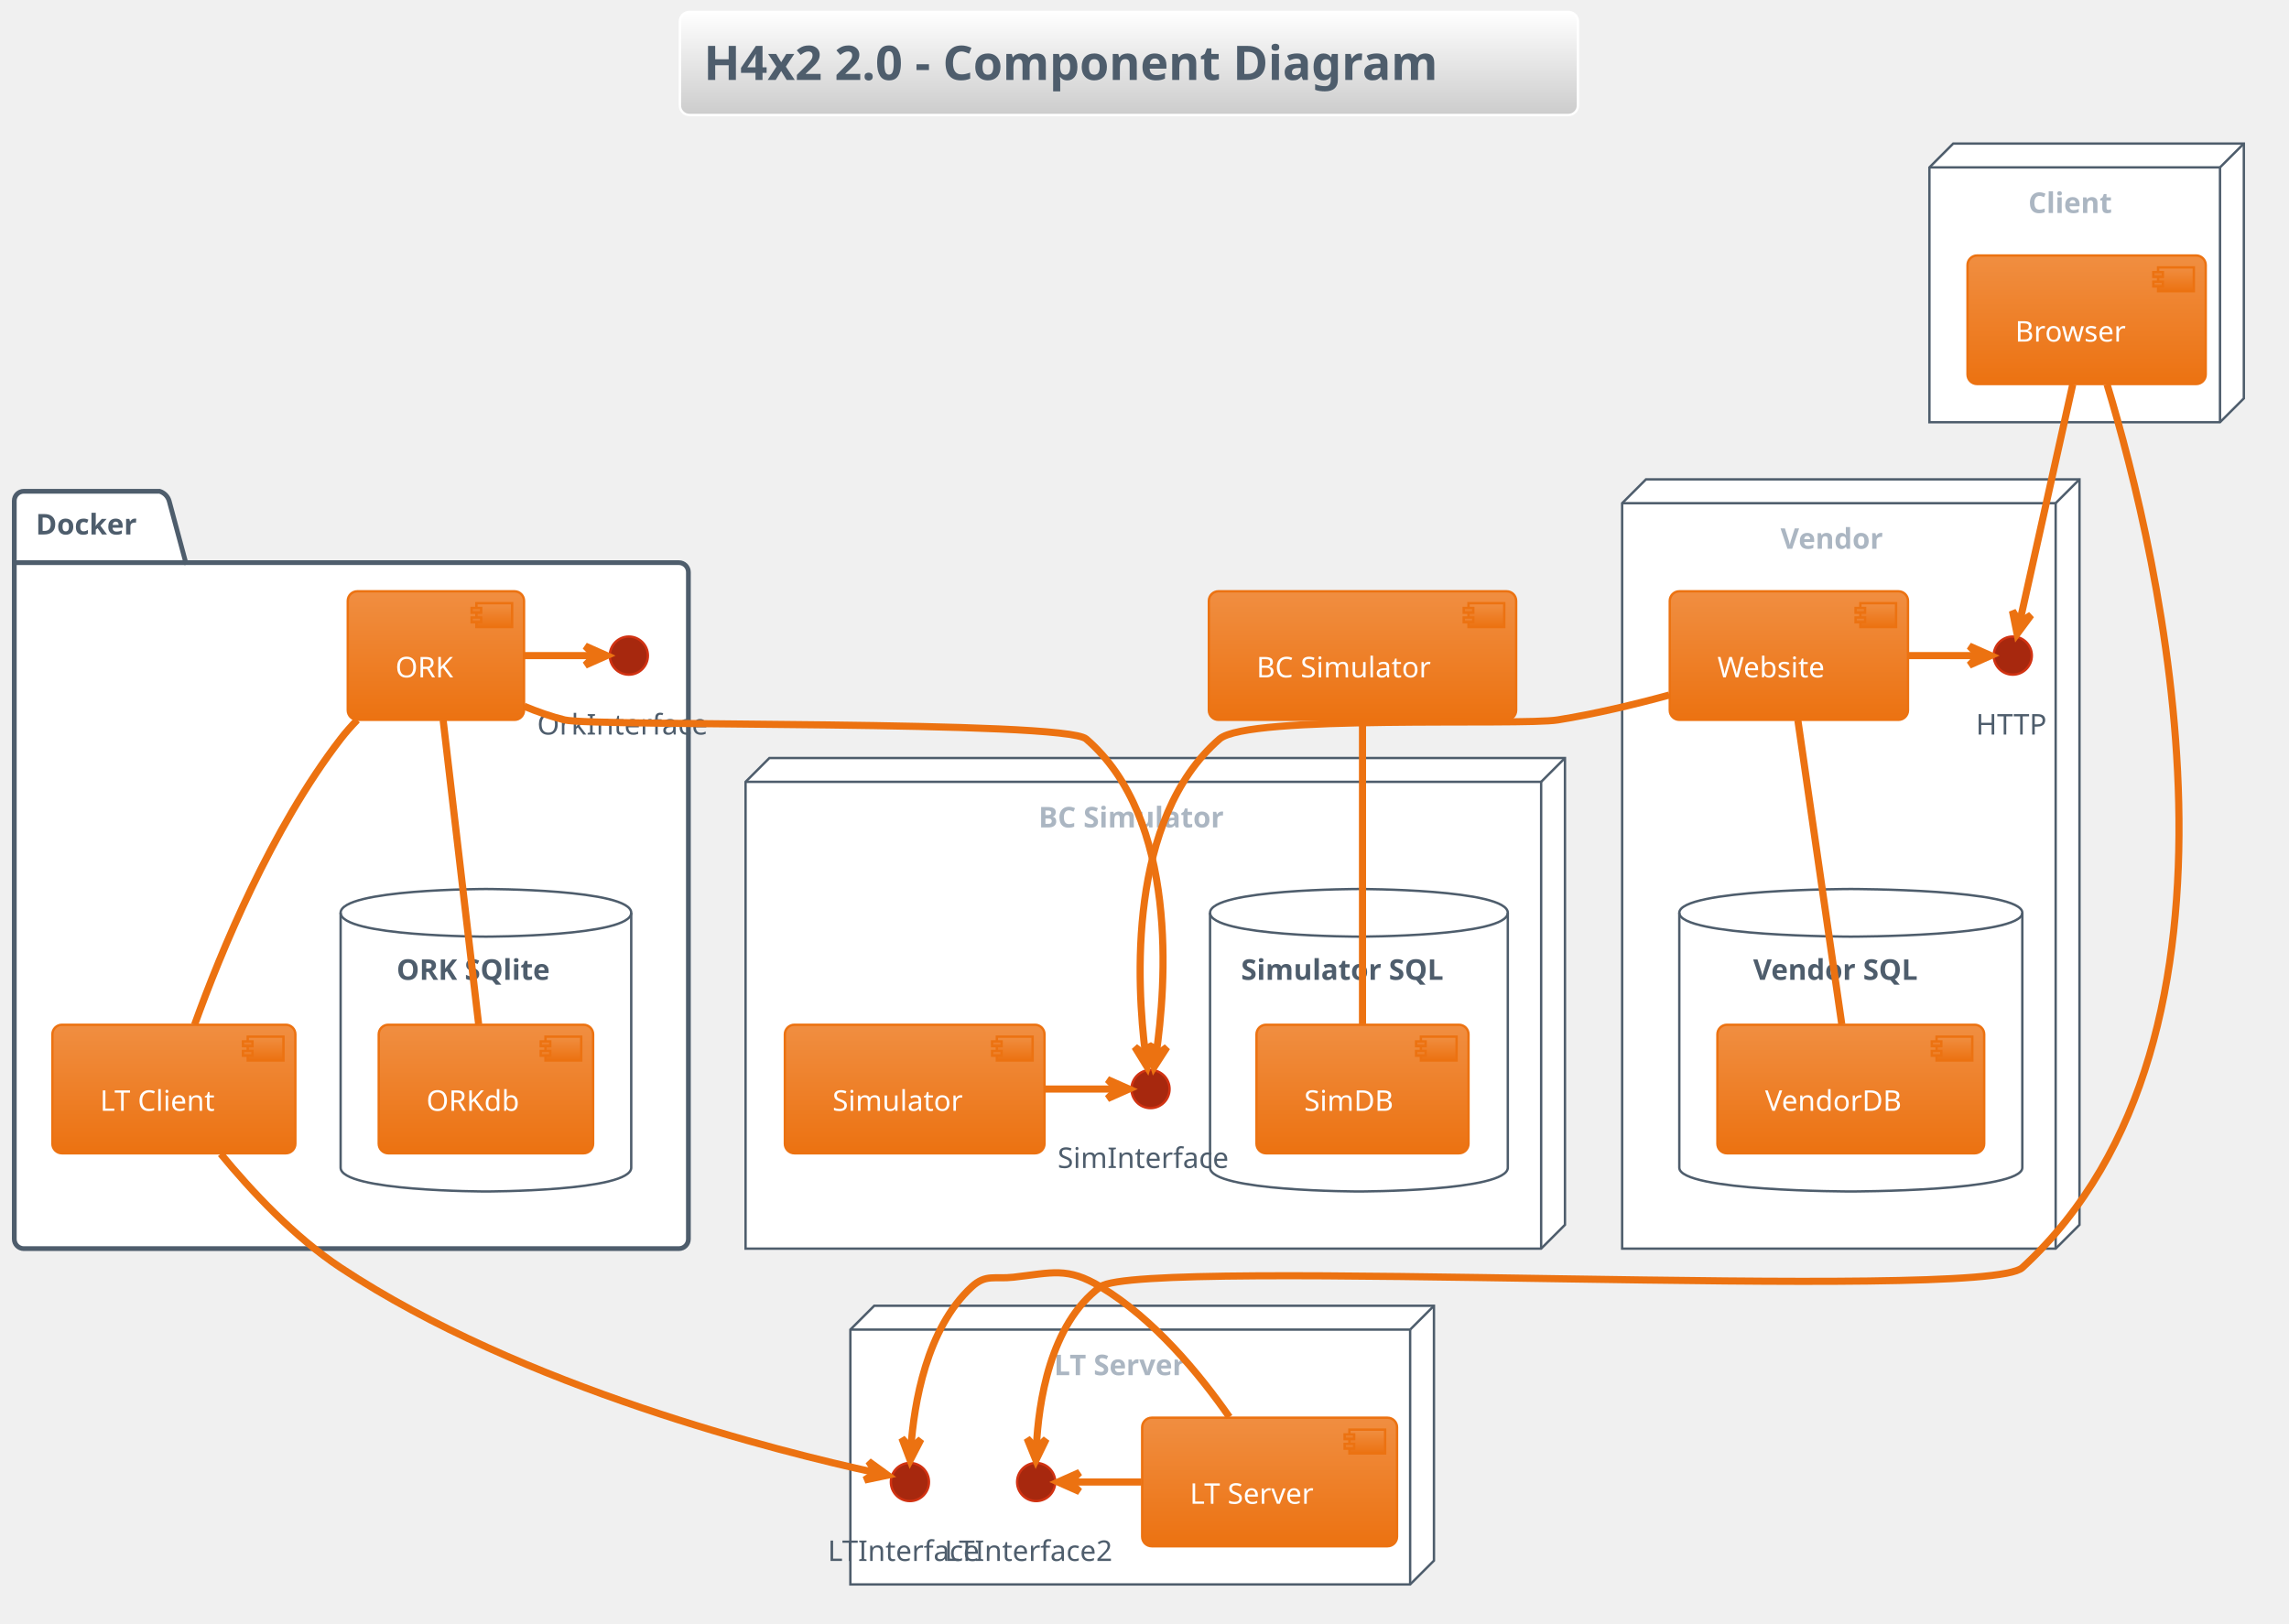
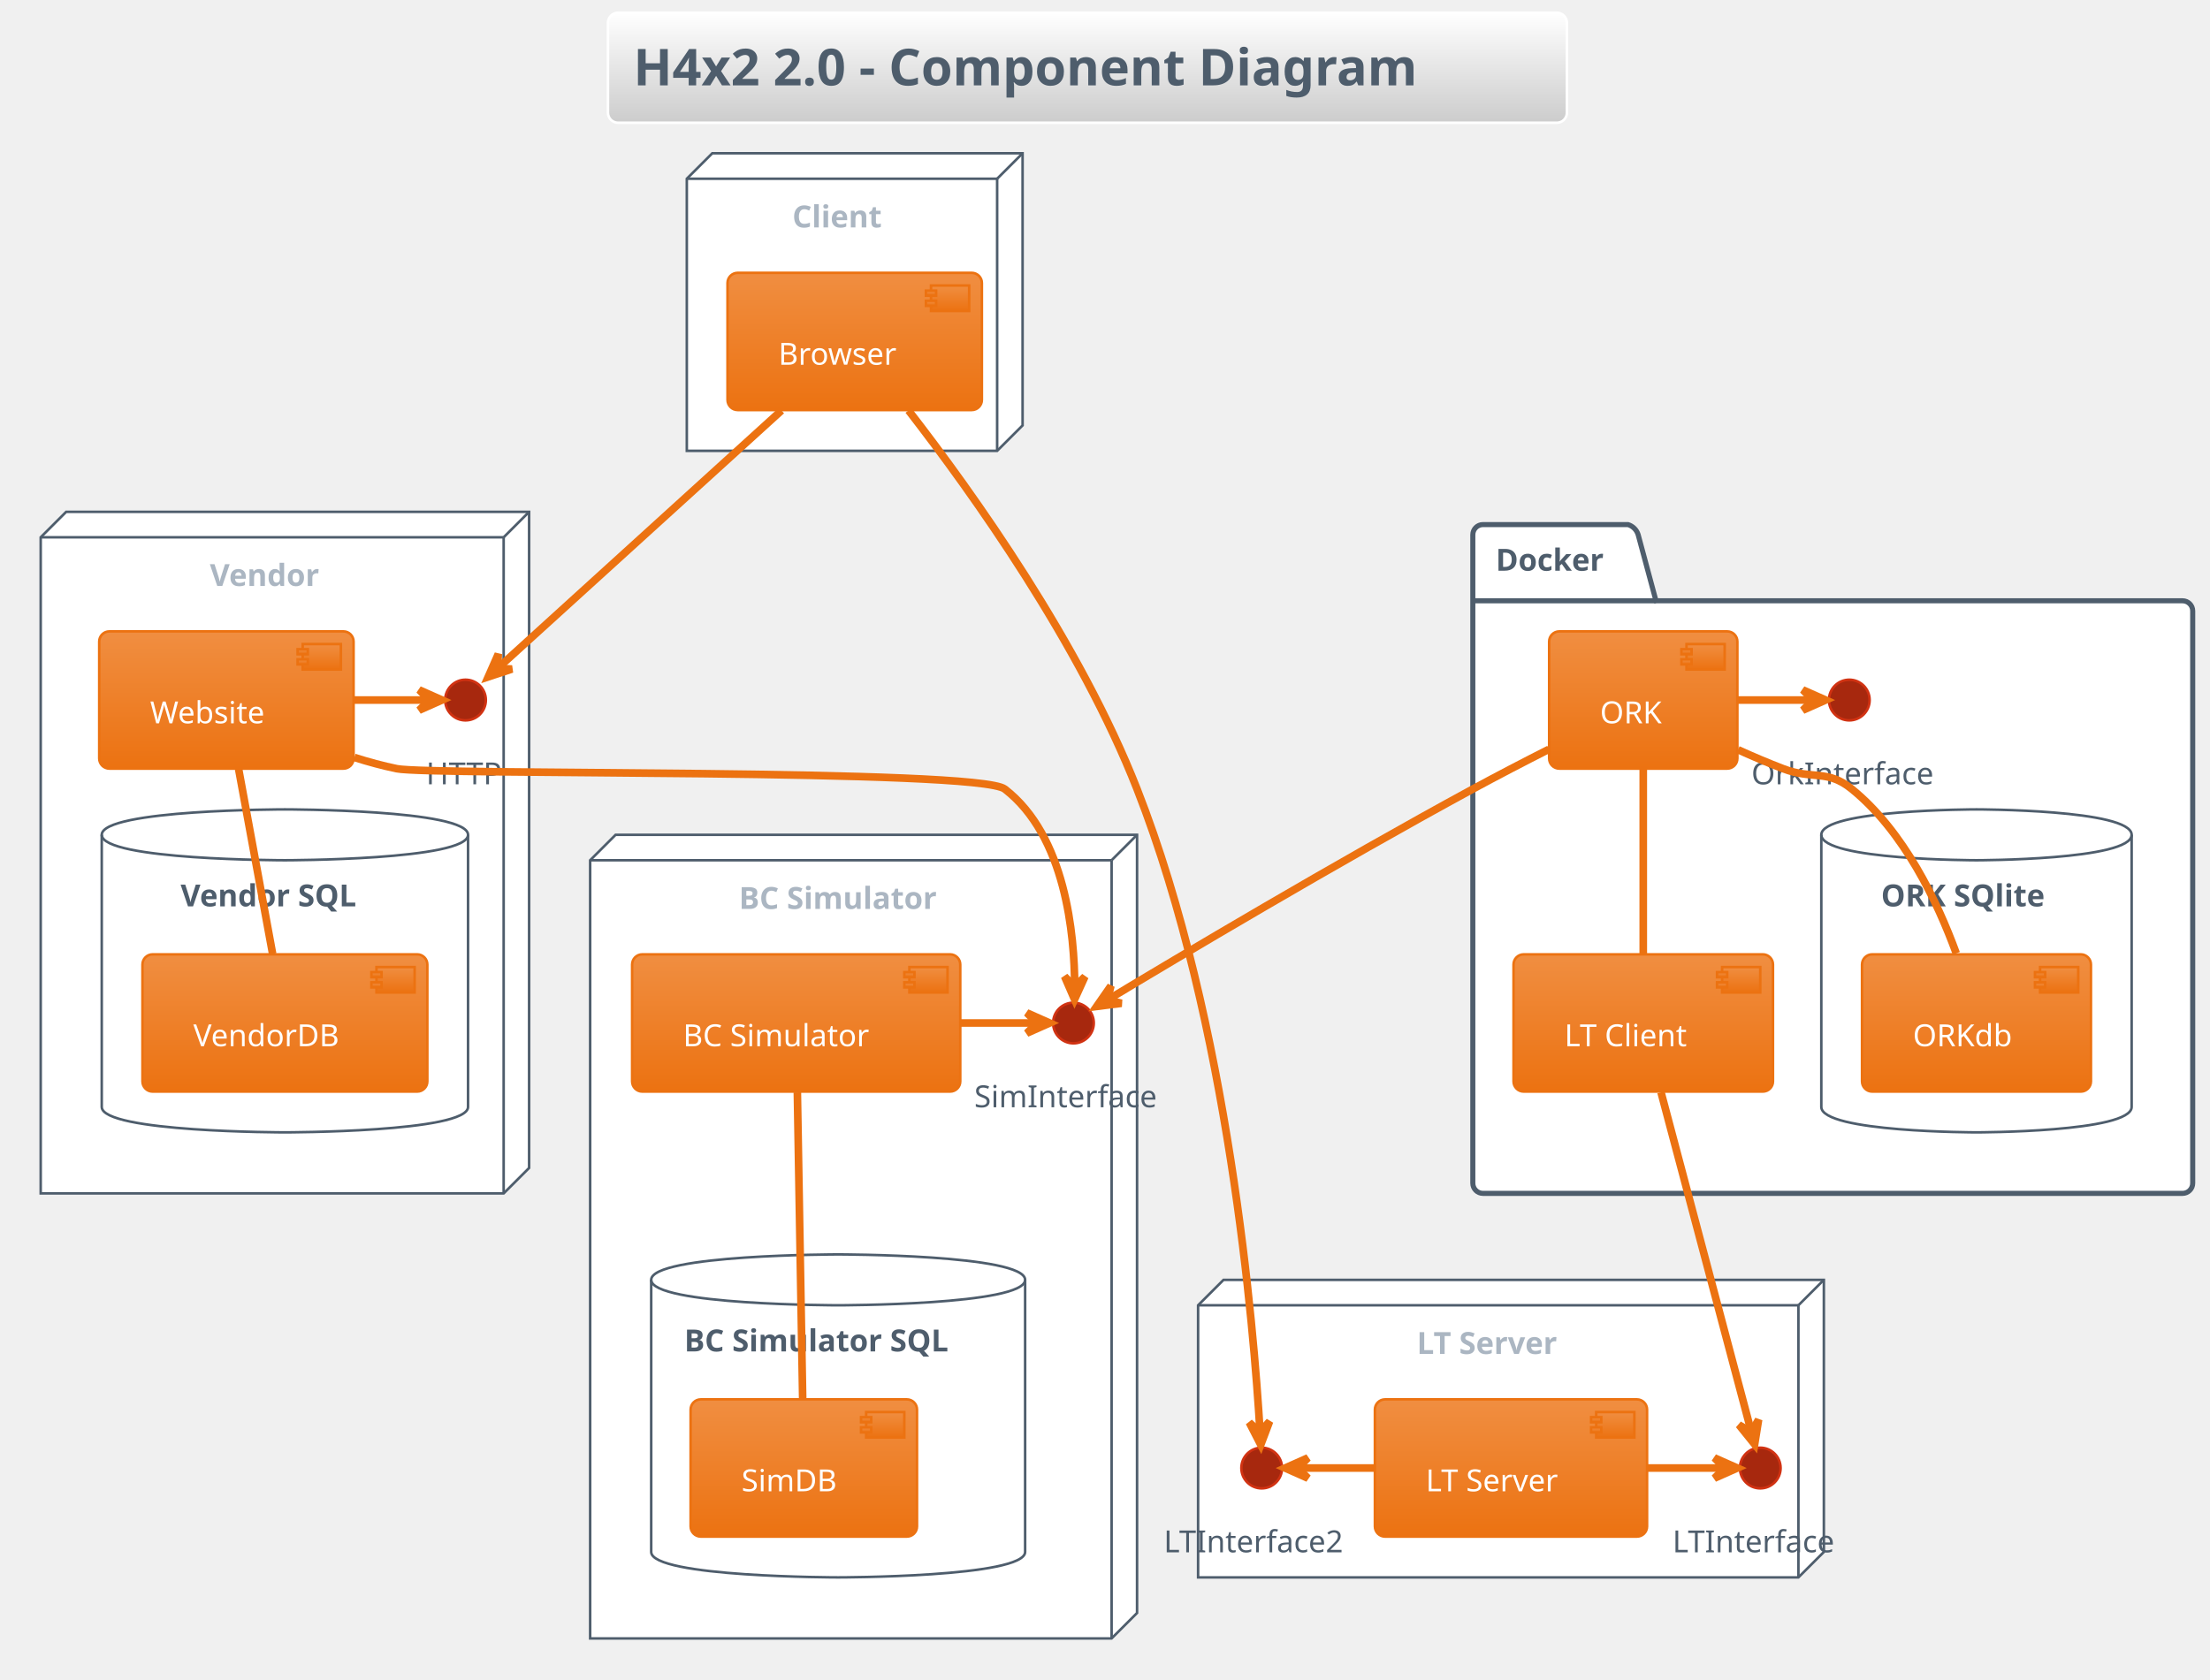
- <svg xmlns="http://www.w3.org/2000/svg" contentStyleType="text/css" height="710.417px" preserveAspectRatio="none" style="width:1001px;height:710px;" version="1.1" viewBox="0 0 1001 710" width="1001.042px" zoomAndPan="magnify">
+ <svg xmlns="http://www.w3.org/2000/svg" contentStyleType="text/css" height="688.542px" preserveAspectRatio="none" style="width:905px;height:688px;" version="1.1" viewBox="0 0 905 688" width="905.208px" zoomAndPan="magnify">
  <defs>
-     <linearGradient id="g10dkmj6wph7gn0" x1="50%" x2="50%" y1="0%" y2="100%">
+     <linearGradient id="g19nj8u5dkxycb0" x1="50%" x2="50%" y1="0%" y2="100%">
      <stop offset="0%" stop-color="#FFFFFF" />
      <stop offset="100%" stop-color="#CCCCCC" />
    </linearGradient>
-     <linearGradient id="g10dkmj6wph7gn1" x1="50%" x2="50%" y1="0%" y2="100%">
+     <linearGradient id="g19nj8u5dkxycb1" x1="50%" x2="50%" y1="0%" y2="100%">
      <stop offset="0%" stop-color="#F08E41" />
      <stop offset="100%" stop-color="#EC7211" />
    </linearGradient>
  </defs>
  <g>
-     <rect fill="url(#g10dkmj6wph7gn0)" height="45.085" id="_title" rx="4.167" ry="4.167" style="stroke:#FFFFFF;stroke-width:1.042;" width="392.708" x="297.333" y="5.208" />
-     <text fill="#4E5D6C" font-family="&quot;Verdana&quot;" font-size="20.833" font-weight="bold" lengthAdjust="spacing" textLength="371.875" x="307.75" y="34.963">H4x2 2.0 - Component Diagram</text>
+     <rect fill="url(#g19nj8u5dkxycb0)" height="45.085" id="_title" rx="4.167" ry="4.167" style="stroke:#FFFFFF;stroke-width:1.042;" width="392.708" x="248.958" y="5.208" />
+     <text fill="#4E5D6C" font-family="&quot;Verdana&quot;" font-size="20.833" font-weight="bold" lengthAdjust="spacing" textLength="371.875" x="259.375" y="34.963">H4x2 2.0 - Component Diagram</text>
    <g id="cluster_Docker">
-       <path d="M10.417,214.876 L69.792,214.876 A6.25,6.25 0 0 1 73.958,219.043 L81.25,246.094 L296.875,246.094 A4.167,4.167 0 0 1 301.042,250.26 L301.042,541.96 A4.167,4.167 0 0 1 296.875,546.126 L10.417,546.126 A4.167,4.167 0 0 1 6.25,541.96 L6.25,219.043 A4.167,4.167 0 0 1 10.417,214.876 " fill="#FFFFFF" style="stroke:#4E5D6C;stroke-width:2.083;" />
-       <line style="stroke:#4E5D6C;stroke-width:2.083;" x1="6.25" x2="81.25" y1="246.094" y2="246.094" />
-       <text fill="#4E5D6C" font-family="&quot;Verdana&quot;" font-size="12.5" font-weight="bold" lengthAdjust="spacing" textLength="51.042" x="15.625" y="233.771">Docker</text>
+       <path d="M607.292,214.876 L666.667,214.876 A6.25,6.25 0 0 1 670.833,219.043 L678.125,246.094 L893.75,246.094 A4.167,4.167 0 0 1 897.917,250.26 L897.917,484.668 A4.167,4.167 0 0 1 893.75,488.835 L607.292,488.835 A4.167,4.167 0 0 1 603.125,484.668 L603.125,219.043 A4.167,4.167 0 0 1 607.292,214.876 " fill="#FFFFFF" style="stroke:#4E5D6C;stroke-width:2.083;" />
+       <line style="stroke:#4E5D6C;stroke-width:2.083;" x1="603.125" x2="678.125" y1="246.094" y2="246.094" />
+       <text fill="#4E5D6C" font-family="&quot;Verdana&quot;" font-size="12.5" font-weight="bold" lengthAdjust="spacing" textLength="51.042" x="612.5" y="233.771">Docker</text>
    </g>
    <g id="cluster_ORK SQlite">
-       <path d="M148.958,399.251 C148.958,388.835 212.5,388.835 212.5,388.835 C212.5,388.835 276.042,388.835 276.042,399.251 L276.042,510.71 C276.042,521.126 212.5,521.126 212.5,521.126 C212.5,521.126 148.958,521.126 148.958,510.71 L148.958,399.251 " fill="#FFFFFF" style="stroke:#4E5D6C;stroke-width:1.042;" />
-       <path d="M148.958,399.251 C148.958,409.668 212.5,409.668 212.5,409.668 C212.5,409.668 276.042,409.668 276.042,399.251 " fill="none" style="stroke:#4E5D6C;stroke-width:1.042;" />
-       <text fill="#4E5D6C" font-family="&quot;Verdana&quot;" font-size="12.5" font-weight="bold" lengthAdjust="spacing" textLength="78.125" x="173.438" y="428.562">ORK SQlite</text>
+       <path d="M745.833,341.96 C745.833,331.543 809.375,331.543 809.375,331.543 C809.375,331.543 872.917,331.543 872.917,341.96 L872.917,453.418 C872.917,463.835 809.375,463.835 809.375,463.835 C809.375,463.835 745.833,463.835 745.833,453.418 L745.833,341.96 " fill="#FFFFFF" style="stroke:#4E5D6C;stroke-width:1.042;" />
+       <path d="M745.833,341.96 C745.833,352.376 809.375,352.376 809.375,352.376 C809.375,352.376 872.917,352.376 872.917,341.96 " fill="none" style="stroke:#4E5D6C;stroke-width:1.042;" />
+       <text fill="#4E5D6C" font-family="&quot;Verdana&quot;" font-size="12.5" font-weight="bold" lengthAdjust="spacing" textLength="78.125" x="770.312" y="371.271">ORK SQlite</text>
    </g>
    <g id="cluster_LT Server">
-       <polygon fill="#FFFFFF" points="371.875,581.543,382.292,571.126,627.083,571.126,627.083,682.585,616.667,693.001,371.875,693.001,371.875,581.543" style="stroke:#4E5D6C;stroke-width:1.042;" />
-       <line style="stroke:#4E5D6C;stroke-width:1.042;" x1="616.667" x2="627.083" y1="581.543" y2="571.126" />
-       <line style="stroke:#4E5D6C;stroke-width:1.042;" x1="371.875" x2="616.667" y1="581.543" y2="581.543" />
-       <line style="stroke:#4E5D6C;stroke-width:1.042;" x1="616.667" x2="616.667" y1="581.543" y2="693.001" />
-       <text fill="#ABB6C2" font-family="&quot;Verdana&quot;" font-size="12.5" font-weight="bold" lengthAdjust="spacing" textLength="68.75" x="460.938" y="601.479">LT Server</text>
+       <polygon fill="#FFFFFF" points="490.625,534.668,501.042,524.251,746.875,524.251,746.875,635.71,736.458,646.126,490.625,646.126,490.625,534.668" style="stroke:#4E5D6C;stroke-width:1.042;" />
+       <line style="stroke:#4E5D6C;stroke-width:1.042;" x1="736.458" x2="746.875" y1="534.668" y2="524.251" />
+       <line style="stroke:#4E5D6C;stroke-width:1.042;" x1="490.625" x2="736.458" y1="534.668" y2="534.668" />
+       <line style="stroke:#4E5D6C;stroke-width:1.042;" x1="736.458" x2="736.458" y1="534.668" y2="646.126" />
+       <text fill="#ABB6C2" font-family="&quot;Verdana&quot;" font-size="12.5" font-weight="bold" lengthAdjust="spacing" textLength="68.75" x="580.208" y="554.604">LT Server</text>
    </g>
    <g id="cluster_BC Simulator">
-       <polygon fill="#FFFFFF" points="326.042,341.96,336.458,331.543,684.375,331.543,684.375,535.71,673.958,546.126,326.042,546.126,326.042,341.96" style="stroke:#4E5D6C;stroke-width:1.042;" />
-       <line style="stroke:#4E5D6C;stroke-width:1.042;" x1="673.958" x2="684.375" y1="341.96" y2="331.543" />
-       <line style="stroke:#4E5D6C;stroke-width:1.042;" x1="326.042" x2="673.958" y1="341.96" y2="341.96" />
-       <line style="stroke:#4E5D6C;stroke-width:1.042;" x1="673.958" x2="673.958" y1="341.96" y2="546.126" />
-       <text fill="#ABB6C2" font-family="&quot;Verdana&quot;" font-size="12.5" font-weight="bold" lengthAdjust="spacing" textLength="93.75" x="454.167" y="361.896">BC Simulator</text>
+       <polygon fill="#FFFFFF" points="241.667,352.376,252.083,341.96,465.625,341.96,465.625,660.71,455.208,671.126,241.667,671.126,241.667,352.376" style="stroke:#4E5D6C;stroke-width:1.042;" />
+       <line style="stroke:#4E5D6C;stroke-width:1.042;" x1="455.208" x2="465.625" y1="352.376" y2="341.96" />
+       <line style="stroke:#4E5D6C;stroke-width:1.042;" x1="241.667" x2="455.208" y1="352.376" y2="352.376" />
+       <line style="stroke:#4E5D6C;stroke-width:1.042;" x1="455.208" x2="455.208" y1="352.376" y2="671.126" />
+       <text fill="#ABB6C2" font-family="&quot;Verdana&quot;" font-size="12.5" font-weight="bold" lengthAdjust="spacing" textLength="93.75" x="302.604" y="372.312">BC Simulator</text>
    </g>
-     <g id="cluster_Simulator SQL">
-       <path d="M529.167,399.251 C529.167,388.835 594.271,388.835 594.271,388.835 C594.271,388.835 659.375,388.835 659.375,399.251 L659.375,510.71 C659.375,521.126 594.271,521.126 594.271,521.126 C594.271,521.126 529.167,521.126 529.167,510.71 L529.167,399.251 " fill="#FFFFFF" style="stroke:#4E5D6C;stroke-width:1.042;" />
-       <path d="M529.167,399.251 C529.167,409.668 594.271,409.668 594.271,409.668 C594.271,409.668 659.375,409.668 659.375,399.251 " fill="none" style="stroke:#4E5D6C;stroke-width:1.042;" />
-       <text fill="#4E5D6C" font-family="&quot;Verdana&quot;" font-size="12.5" font-weight="bold" lengthAdjust="spacing" textLength="103.125" x="542.708" y="428.562">Simulator SQL</text>
+     <g id="cluster_BC Simulator SQL">
+       <path d="M266.667,524.251 C266.667,513.835 343.229,513.835 343.229,513.835 C343.229,513.835 419.792,513.835 419.792,524.251 L419.792,635.71 C419.792,646.126 343.229,646.126 343.229,646.126 C343.229,646.126 266.667,646.126 266.667,635.71 L266.667,524.251 " fill="#FFFFFF" style="stroke:#4E5D6C;stroke-width:1.042;" />
+       <path d="M266.667,524.251 C266.667,534.668 343.229,534.668 343.229,534.668 C343.229,534.668 419.792,534.668 419.792,524.251 " fill="none" style="stroke:#4E5D6C;stroke-width:1.042;" />
+       <text fill="#4E5D6C" font-family="&quot;Verdana&quot;" font-size="12.5" font-weight="bold" lengthAdjust="spacing" textLength="126.042" x="280.208" y="553.562">BC Simulator SQL</text>
    </g>
    <g id="cluster_Vendor">
-       <polygon fill="#FFFFFF" points="709.375,220.085,719.792,209.668,909.375,209.668,909.375,535.71,898.958,546.126,709.375,546.126,709.375,220.085" style="stroke:#4E5D6C;stroke-width:1.042;" />
-       <line style="stroke:#4E5D6C;stroke-width:1.042;" x1="898.958" x2="909.375" y1="220.085" y2="209.668" />
-       <line style="stroke:#4E5D6C;stroke-width:1.042;" x1="709.375" x2="898.958" y1="220.085" y2="220.085" />
-       <line style="stroke:#4E5D6C;stroke-width:1.042;" x1="898.958" x2="898.958" y1="220.085" y2="546.126" />
-       <text fill="#ABB6C2" font-family="&quot;Verdana&quot;" font-size="12.5" font-weight="bold" lengthAdjust="spacing" textLength="53.125" x="778.646" y="240.021">Vendor</text>
+       <polygon fill="#FFFFFF" points="16.667,220.085,27.083,209.668,216.667,209.668,216.667,478.418,206.25,488.835,16.667,488.835,16.667,220.085" style="stroke:#4E5D6C;stroke-width:1.042;" />
+       <line style="stroke:#4E5D6C;stroke-width:1.042;" x1="206.25" x2="216.667" y1="220.085" y2="209.668" />
+       <line style="stroke:#4E5D6C;stroke-width:1.042;" x1="16.667" x2="206.25" y1="220.085" y2="220.085" />
+       <line style="stroke:#4E5D6C;stroke-width:1.042;" x1="206.25" x2="206.25" y1="220.085" y2="488.835" />
+       <text fill="#ABB6C2" font-family="&quot;Verdana&quot;" font-size="12.5" font-weight="bold" lengthAdjust="spacing" textLength="53.125" x="85.938" y="240.021">Vendor</text>
    </g>
    <g id="cluster_Vendor SQL">
-       <path d="M734.375,399.251 C734.375,388.835 809.375,388.835 809.375,388.835 C809.375,388.835 884.375,388.835 884.375,399.251 L884.375,510.71 C884.375,521.126 809.375,521.126 809.375,521.126 C809.375,521.126 734.375,521.126 734.375,510.71 L734.375,399.251 " fill="#FFFFFF" style="stroke:#4E5D6C;stroke-width:1.042;" />
-       <path d="M734.375,399.251 C734.375,409.668 809.375,409.668 809.375,409.668 C809.375,409.668 884.375,409.668 884.375,399.251 " fill="none" style="stroke:#4E5D6C;stroke-width:1.042;" />
-       <text fill="#4E5D6C" font-family="&quot;Verdana&quot;" font-size="12.5" font-weight="bold" lengthAdjust="spacing" textLength="85.417" x="766.667" y="428.562">Vendor SQL</text>
+       <path d="M41.667,341.96 C41.667,331.543 116.667,331.543 116.667,331.543 C116.667,331.543 191.667,331.543 191.667,341.96 L191.667,453.418 C191.667,463.835 116.667,463.835 116.667,463.835 C116.667,463.835 41.667,463.835 41.667,453.418 L41.667,341.96 " fill="#FFFFFF" style="stroke:#4E5D6C;stroke-width:1.042;" />
+       <path d="M41.667,341.96 C41.667,352.376 116.667,352.376 116.667,352.376 C116.667,352.376 191.667,352.376 191.667,341.96 " fill="none" style="stroke:#4E5D6C;stroke-width:1.042;" />
+       <text fill="#4E5D6C" font-family="&quot;Verdana&quot;" font-size="12.5" font-weight="bold" lengthAdjust="spacing" textLength="85.417" x="73.958" y="371.271">Vendor SQL</text>
    </g>
    <g id="cluster_Client">
-       <polygon fill="#FFFFFF" points="843.75,73.21,854.167,62.793,981.25,62.793,981.25,174.251,970.833,184.668,843.75,184.668,843.75,73.21" style="stroke:#4E5D6C;stroke-width:1.042;" />
-       <line style="stroke:#4E5D6C;stroke-width:1.042;" x1="970.833" x2="981.25" y1="73.21" y2="62.793" />
-       <line style="stroke:#4E5D6C;stroke-width:1.042;" x1="843.75" x2="970.833" y1="73.21" y2="73.21" />
-       <line style="stroke:#4E5D6C;stroke-width:1.042;" x1="970.833" x2="970.833" y1="73.21" y2="184.668" />
-       <text fill="#ABB6C2" font-family="&quot;Verdana&quot;" font-size="12.5" font-weight="bold" lengthAdjust="spacing" textLength="42.708" x="886.979" y="93.146">Client</text>
+       <polygon fill="#FFFFFF" points="281.25,73.21,291.667,62.793,418.75,62.793,418.75,174.251,408.333,184.668,281.25,184.668,281.25,73.21" style="stroke:#4E5D6C;stroke-width:1.042;" />
+       <line style="stroke:#4E5D6C;stroke-width:1.042;" x1="408.333" x2="418.75" y1="73.21" y2="62.793" />
+       <line style="stroke:#4E5D6C;stroke-width:1.042;" x1="281.25" x2="408.333" y1="73.21" y2="73.21" />
+       <line style="stroke:#4E5D6C;stroke-width:1.042;" x1="408.333" x2="408.333" y1="73.21" y2="184.668" />
+       <text fill="#ABB6C2" font-family="&quot;Verdana&quot;" font-size="12.5" font-weight="bold" lengthAdjust="spacing" textLength="42.708" x="324.479" y="93.146">Client</text>
    </g>
    <g id="elem_ORK">
-       <rect fill="url(#g10dkmj6wph7gn1)" height="56.217" rx="4.167" ry="4.167" style="stroke:#EC7211;stroke-width:1.042;" width="77.083" x="152.083" y="258.626" />
-       <rect fill="url(#g10dkmj6wph7gn1)" height="10.417" style="stroke:#EC7211;stroke-width:1.042;" width="15.625" x="208.333" y="263.835" />
-       <rect fill="url(#g10dkmj6wph7gn1)" height="2.083" style="stroke:#EC7211;stroke-width:1.042;" width="4.167" x="206.25" y="265.918" />
-       <rect fill="url(#g10dkmj6wph7gn1)" height="2.083" style="stroke:#EC7211;stroke-width:1.042;" width="4.167" x="206.25" y="270.085" />
-       <text fill="#FFFFFF" font-family="&quot;Verdana&quot;" font-size="12.5" lengthAdjust="spacing" textLength="25" x="172.917" y="296.271">ORK</text>
+       <rect fill="url(#g19nj8u5dkxycb1)" height="56.217" rx="4.167" ry="4.167" style="stroke:#EC7211;stroke-width:1.042;" width="77.083" x="634.375" y="258.626" />
+       <rect fill="url(#g19nj8u5dkxycb1)" height="10.417" style="stroke:#EC7211;stroke-width:1.042;" width="15.625" x="690.625" y="263.835" />
+       <rect fill="url(#g19nj8u5dkxycb1)" height="2.083" style="stroke:#EC7211;stroke-width:1.042;" width="4.167" x="688.542" y="265.918" />
+       <rect fill="url(#g19nj8u5dkxycb1)" height="2.083" style="stroke:#EC7211;stroke-width:1.042;" width="4.167" x="688.542" y="270.085" />
+       <text fill="#FFFFFF" font-family="&quot;Verdana&quot;" font-size="12.5" lengthAdjust="spacing" textLength="25" x="655.208" y="296.271">ORK</text>
    </g>
    <g id="elem_OrkInterface">
-       <ellipse cx="275" cy="286.751" fill="#A7280E" rx="8.333" ry="8.333" style="stroke:#D13212;stroke-width:1.042;" />
-       <text fill="#4E5D6C" font-family="&quot;Verdana&quot;" font-size="12.5" lengthAdjust="spacing" textLength="80.208" x="234.896" y="321.271">OrkInterface</text>
+       <ellipse cx="757.292" cy="286.751" fill="#A7280E" rx="8.333" ry="8.333" style="stroke:#D13212;stroke-width:1.042;" />
+       <text fill="#4E5D6C" font-family="&quot;Verdana&quot;" font-size="12.5" lengthAdjust="spacing" textLength="80.208" x="717.188" y="321.271">OrkInterface</text>
    </g>
    <g id="elem_LT Client">
-       <rect fill="url(#g10dkmj6wph7gn1)" height="56.217" rx="4.167" ry="4.167" style="stroke:#EC7211;stroke-width:1.042;" width="106.25" x="22.917" y="448.21" />
-       <rect fill="url(#g10dkmj6wph7gn1)" height="10.417" style="stroke:#EC7211;stroke-width:1.042;" width="15.625" x="108.333" y="453.418" />
-       <rect fill="url(#g10dkmj6wph7gn1)" height="2.083" style="stroke:#EC7211;stroke-width:1.042;" width="4.167" x="106.25" y="455.501" />
-       <rect fill="url(#g10dkmj6wph7gn1)" height="2.083" style="stroke:#EC7211;stroke-width:1.042;" width="4.167" x="106.25" y="459.668" />
-       <text fill="#FFFFFF" font-family="&quot;Verdana&quot;" font-size="12.5" lengthAdjust="spacing" textLength="54.167" x="43.75" y="485.854">LT Client</text>
+       <rect fill="url(#g19nj8u5dkxycb1)" height="56.217" rx="4.167" ry="4.167" style="stroke:#EC7211;stroke-width:1.042;" width="106.25" x="619.792" y="390.918" />
+       <rect fill="url(#g19nj8u5dkxycb1)" height="10.417" style="stroke:#EC7211;stroke-width:1.042;" width="15.625" x="705.208" y="396.126" />
+       <rect fill="url(#g19nj8u5dkxycb1)" height="2.083" style="stroke:#EC7211;stroke-width:1.042;" width="4.167" x="703.125" y="398.21" />
+       <rect fill="url(#g19nj8u5dkxycb1)" height="2.083" style="stroke:#EC7211;stroke-width:1.042;" width="4.167" x="703.125" y="402.376" />
+       <text fill="#FFFFFF" font-family="&quot;Verdana&quot;" font-size="12.5" lengthAdjust="spacing" textLength="54.167" x="640.625" y="428.562">LT Client</text>
    </g>
    <g id="elem_ORKdb">
-       <rect fill="url(#g10dkmj6wph7gn1)" height="56.217" rx="4.167" ry="4.167" style="stroke:#EC7211;stroke-width:1.042;" width="93.75" x="165.625" y="448.21" />
-       <rect fill="url(#g10dkmj6wph7gn1)" height="10.417" style="stroke:#EC7211;stroke-width:1.042;" width="15.625" x="238.542" y="453.418" />
-       <rect fill="url(#g10dkmj6wph7gn1)" height="2.083" style="stroke:#EC7211;stroke-width:1.042;" width="4.167" x="236.458" y="455.501" />
-       <rect fill="url(#g10dkmj6wph7gn1)" height="2.083" style="stroke:#EC7211;stroke-width:1.042;" width="4.167" x="236.458" y="459.668" />
-       <text fill="#FFFFFF" font-family="&quot;Verdana&quot;" font-size="12.5" lengthAdjust="spacing" textLength="41.667" x="186.458" y="485.854">ORKdb</text>
+       <rect fill="url(#g19nj8u5dkxycb1)" height="56.217" rx="4.167" ry="4.167" style="stroke:#EC7211;stroke-width:1.042;" width="93.75" x="762.5" y="390.918" />
+       <rect fill="url(#g19nj8u5dkxycb1)" height="10.417" style="stroke:#EC7211;stroke-width:1.042;" width="15.625" x="835.417" y="396.126" />
+       <rect fill="url(#g19nj8u5dkxycb1)" height="2.083" style="stroke:#EC7211;stroke-width:1.042;" width="4.167" x="833.333" y="398.21" />
+       <rect fill="url(#g19nj8u5dkxycb1)" height="2.083" style="stroke:#EC7211;stroke-width:1.042;" width="4.167" x="833.333" y="402.376" />
+       <text fill="#FFFFFF" font-family="&quot;Verdana&quot;" font-size="12.5" lengthAdjust="spacing" textLength="41.667" x="783.333" y="428.562">ORKdb</text>
    </g>
    <g id="elem_LT Server">
-       <rect fill="url(#g10dkmj6wph7gn1)" height="56.217" rx="4.167" ry="4.167" style="stroke:#EC7211;stroke-width:1.042;" width="111.458" x="499.479" y="620.085" />
-       <rect fill="url(#g10dkmj6wph7gn1)" height="10.417" style="stroke:#EC7211;stroke-width:1.042;" width="15.625" x="590.104" y="625.293" />
-       <rect fill="url(#g10dkmj6wph7gn1)" height="2.083" style="stroke:#EC7211;stroke-width:1.042;" width="4.167" x="588.021" y="627.376" />
-       <rect fill="url(#g10dkmj6wph7gn1)" height="2.083" style="stroke:#EC7211;stroke-width:1.042;" width="4.167" x="588.021" y="631.543" />
-       <text fill="#FFFFFF" font-family="&quot;Verdana&quot;" font-size="12.5" lengthAdjust="spacing" textLength="59.375" x="520.312" y="657.729">LT Server</text>
+       <rect fill="url(#g19nj8u5dkxycb1)" height="56.217" rx="4.167" ry="4.167" style="stroke:#EC7211;stroke-width:1.042;" width="111.458" x="563.021" y="573.21" />
+       <rect fill="url(#g19nj8u5dkxycb1)" height="10.417" style="stroke:#EC7211;stroke-width:1.042;" width="15.625" x="653.646" y="578.418" />
+       <rect fill="url(#g19nj8u5dkxycb1)" height="2.083" style="stroke:#EC7211;stroke-width:1.042;" width="4.167" x="651.562" y="580.501" />
+       <rect fill="url(#g19nj8u5dkxycb1)" height="2.083" style="stroke:#EC7211;stroke-width:1.042;" width="4.167" x="651.562" y="584.668" />
+       <text fill="#FFFFFF" font-family="&quot;Verdana&quot;" font-size="12.5" lengthAdjust="spacing" textLength="59.375" x="583.854" y="610.854">LT Server</text>
    </g>
    <g id="elem_LTInterface">
-       <ellipse cx="397.917" cy="648.21" fill="#A7280E" rx="8.333" ry="8.333" style="stroke:#D13212;stroke-width:1.042;" />
-       <text fill="#4E5D6C" font-family="&quot;Verdana&quot;" font-size="12.5" lengthAdjust="spacing" textLength="71.875" x="361.979" y="682.729">LTInterface</text>
+       <ellipse cx="720.833" cy="601.335" fill="#A7280E" rx="8.333" ry="8.333" style="stroke:#D13212;stroke-width:1.042;" />
+       <text fill="#4E5D6C" font-family="&quot;Verdana&quot;" font-size="12.5" lengthAdjust="spacing" textLength="71.875" x="684.896" y="635.854">LTInterface</text>
    </g>
    <g id="elem_LTInterface2">
-       <ellipse cx="453.125" cy="648.21" fill="#A7280E" rx="8.333" ry="8.333" style="stroke:#D13212;stroke-width:1.042;" />
-       <text fill="#4E5D6C" font-family="&quot;Verdana&quot;" font-size="12.5" lengthAdjust="spacing" textLength="80.208" x="413.021" y="682.729">LTInterface2</text>
+       <ellipse cx="516.667" cy="601.335" fill="#A7280E" rx="8.333" ry="8.333" style="stroke:#D13212;stroke-width:1.042;" />
+       <text fill="#4E5D6C" font-family="&quot;Verdana&quot;" font-size="12.5" lengthAdjust="spacing" textLength="80.208" x="476.562" y="635.854">LTInterface2</text>
    </g>
-     <g id="elem_Simulator">
-       <rect fill="url(#g10dkmj6wph7gn1)" height="56.217" rx="4.167" ry="4.167" style="stroke:#EC7211;stroke-width:1.042;" width="113.542" x="343.229" y="448.21" />
-       <rect fill="url(#g10dkmj6wph7gn1)" height="10.417" style="stroke:#EC7211;stroke-width:1.042;" width="15.625" x="435.938" y="453.418" />
-       <rect fill="url(#g10dkmj6wph7gn1)" height="2.083" style="stroke:#EC7211;stroke-width:1.042;" width="4.167" x="433.854" y="455.501" />
-       <rect fill="url(#g10dkmj6wph7gn1)" height="2.083" style="stroke:#EC7211;stroke-width:1.042;" width="4.167" x="433.854" y="459.668" />
-       <text fill="#FFFFFF" font-family="&quot;Verdana&quot;" font-size="12.5" lengthAdjust="spacing" textLength="61.458" x="364.062" y="485.854">Simulator</text>
+     <g id="elem_BC Simulator">
+       <rect fill="url(#g19nj8u5dkxycb1)" height="56.217" rx="4.167" ry="4.167" style="stroke:#EC7211;stroke-width:1.042;" width="134.375" x="258.854" y="390.918" />
+       <rect fill="url(#g19nj8u5dkxycb1)" height="10.417" style="stroke:#EC7211;stroke-width:1.042;" width="15.625" x="372.396" y="396.126" />
+       <rect fill="url(#g19nj8u5dkxycb1)" height="2.083" style="stroke:#EC7211;stroke-width:1.042;" width="4.167" x="370.312" y="398.21" />
+       <rect fill="url(#g19nj8u5dkxycb1)" height="2.083" style="stroke:#EC7211;stroke-width:1.042;" width="4.167" x="370.312" y="402.376" />
+       <text fill="#FFFFFF" font-family="&quot;Verdana&quot;" font-size="12.5" lengthAdjust="spacing" textLength="82.292" x="279.688" y="428.562">BC Simulator</text>
    </g>
    <g id="elem_SimInterface">
-       <ellipse cx="503.125" cy="476.335" fill="#A7280E" rx="8.333" ry="8.333" style="stroke:#D13212;stroke-width:1.042;" />
-       <text fill="#4E5D6C" font-family="&quot;Verdana&quot;" font-size="12.5" lengthAdjust="spacing" textLength="81.25" x="462.5" y="510.854">SimInterface</text>
+       <ellipse cx="439.583" cy="419.043" fill="#A7280E" rx="8.333" ry="8.333" style="stroke:#D13212;stroke-width:1.042;" />
+       <text fill="#4E5D6C" font-family="&quot;Verdana&quot;" font-size="12.5" lengthAdjust="spacing" textLength="81.25" x="398.958" y="453.562">SimInterface</text>
    </g>
    <g id="elem_SimDB">
-       <rect fill="url(#g10dkmj6wph7gn1)" height="56.217" rx="4.167" ry="4.167" style="stroke:#EC7211;stroke-width:1.042;" width="92.708" x="549.479" y="448.21" />
-       <rect fill="url(#g10dkmj6wph7gn1)" height="10.417" style="stroke:#EC7211;stroke-width:1.042;" width="15.625" x="621.354" y="453.418" />
-       <rect fill="url(#g10dkmj6wph7gn1)" height="2.083" style="stroke:#EC7211;stroke-width:1.042;" width="4.167" x="619.271" y="455.501" />
-       <rect fill="url(#g10dkmj6wph7gn1)" height="2.083" style="stroke:#EC7211;stroke-width:1.042;" width="4.167" x="619.271" y="459.668" />
-       <text fill="#FFFFFF" font-family="&quot;Verdana&quot;" font-size="12.5" lengthAdjust="spacing" textLength="40.625" x="570.312" y="485.854">SimDB</text>
+       <rect fill="url(#g19nj8u5dkxycb1)" height="56.217" rx="4.167" ry="4.167" style="stroke:#EC7211;stroke-width:1.042;" width="92.708" x="282.812" y="573.21" />
+       <rect fill="url(#g19nj8u5dkxycb1)" height="10.417" style="stroke:#EC7211;stroke-width:1.042;" width="15.625" x="354.688" y="578.418" />
+       <rect fill="url(#g19nj8u5dkxycb1)" height="2.083" style="stroke:#EC7211;stroke-width:1.042;" width="4.167" x="352.604" y="580.501" />
+       <rect fill="url(#g19nj8u5dkxycb1)" height="2.083" style="stroke:#EC7211;stroke-width:1.042;" width="4.167" x="352.604" y="584.668" />
+       <text fill="#FFFFFF" font-family="&quot;Verdana&quot;" font-size="12.5" lengthAdjust="spacing" textLength="40.625" x="303.646" y="610.854">SimDB</text>
    </g>
    <g id="elem_Website">
-       <rect fill="url(#g10dkmj6wph7gn1)" height="56.217" rx="4.167" ry="4.167" style="stroke:#EC7211;stroke-width:1.042;" width="104.167" x="730.208" y="258.626" />
-       <rect fill="url(#g10dkmj6wph7gn1)" height="10.417" style="stroke:#EC7211;stroke-width:1.042;" width="15.625" x="813.542" y="263.835" />
-       <rect fill="url(#g10dkmj6wph7gn1)" height="2.083" style="stroke:#EC7211;stroke-width:1.042;" width="4.167" x="811.458" y="265.918" />
-       <rect fill="url(#g10dkmj6wph7gn1)" height="2.083" style="stroke:#EC7211;stroke-width:1.042;" width="4.167" x="811.458" y="270.085" />
-       <text fill="#FFFFFF" font-family="&quot;Verdana&quot;" font-size="12.5" lengthAdjust="spacing" textLength="52.083" x="751.042" y="296.271">Website</text>
+       <rect fill="url(#g19nj8u5dkxycb1)" height="56.217" rx="4.167" ry="4.167" style="stroke:#EC7211;stroke-width:1.042;" width="104.167" x="40.625" y="258.626" />
+       <rect fill="url(#g19nj8u5dkxycb1)" height="10.417" style="stroke:#EC7211;stroke-width:1.042;" width="15.625" x="123.958" y="263.835" />
+       <rect fill="url(#g19nj8u5dkxycb1)" height="2.083" style="stroke:#EC7211;stroke-width:1.042;" width="4.167" x="121.875" y="265.918" />
+       <rect fill="url(#g19nj8u5dkxycb1)" height="2.083" style="stroke:#EC7211;stroke-width:1.042;" width="4.167" x="121.875" y="270.085" />
+       <text fill="#FFFFFF" font-family="&quot;Verdana&quot;" font-size="12.5" lengthAdjust="spacing" textLength="52.083" x="61.458" y="296.271">Website</text>
    </g>
    <g id="elem_HTTP">
-       <ellipse cx="880.208" cy="286.751" fill="#A7280E" rx="8.333" ry="8.333" style="stroke:#D13212;stroke-width:1.042;" />
-       <text fill="#4E5D6C" font-family="&quot;Verdana&quot;" font-size="12.5" lengthAdjust="spacing" textLength="32.292" x="864.062" y="321.271">HTTP</text>
+       <ellipse cx="190.625" cy="286.751" fill="#A7280E" rx="8.333" ry="8.333" style="stroke:#D13212;stroke-width:1.042;" />
+       <text fill="#4E5D6C" font-family="&quot;Verdana&quot;" font-size="12.5" lengthAdjust="spacing" textLength="32.292" x="174.479" y="321.271">HTTP</text>
    </g>
    <g id="elem_VendorDB">
-       <rect fill="url(#g10dkmj6wph7gn1)" height="56.217" rx="4.167" ry="4.167" style="stroke:#EC7211;stroke-width:1.042;" width="116.667" x="751.042" y="448.21" />
-       <rect fill="url(#g10dkmj6wph7gn1)" height="10.417" style="stroke:#EC7211;stroke-width:1.042;" width="15.625" x="846.875" y="453.418" />
-       <rect fill="url(#g10dkmj6wph7gn1)" height="2.083" style="stroke:#EC7211;stroke-width:1.042;" width="4.167" x="844.792" y="455.501" />
-       <rect fill="url(#g10dkmj6wph7gn1)" height="2.083" style="stroke:#EC7211;stroke-width:1.042;" width="4.167" x="844.792" y="459.668" />
-       <text fill="#FFFFFF" font-family="&quot;Verdana&quot;" font-size="12.5" lengthAdjust="spacing" textLength="64.583" x="771.875" y="485.854">VendorDB</text>
+       <rect fill="url(#g19nj8u5dkxycb1)" height="56.217" rx="4.167" ry="4.167" style="stroke:#EC7211;stroke-width:1.042;" width="116.667" x="58.333" y="390.918" />
+       <rect fill="url(#g19nj8u5dkxycb1)" height="10.417" style="stroke:#EC7211;stroke-width:1.042;" width="15.625" x="154.167" y="396.126" />
+       <rect fill="url(#g19nj8u5dkxycb1)" height="2.083" style="stroke:#EC7211;stroke-width:1.042;" width="4.167" x="152.083" y="398.21" />
+       <rect fill="url(#g19nj8u5dkxycb1)" height="2.083" style="stroke:#EC7211;stroke-width:1.042;" width="4.167" x="152.083" y="402.376" />
+       <text fill="#FFFFFF" font-family="&quot;Verdana&quot;" font-size="12.5" lengthAdjust="spacing" textLength="64.583" x="79.167" y="428.562">VendorDB</text>
    </g>
    <g id="elem_Browser">
-       <rect fill="url(#g10dkmj6wph7gn1)" height="56.217" rx="4.167" ry="4.167" style="stroke:#EC7211;stroke-width:1.042;" width="104.167" x="860.417" y="111.751" />
-       <rect fill="url(#g10dkmj6wph7gn1)" height="10.417" style="stroke:#EC7211;stroke-width:1.042;" width="15.625" x="943.75" y="116.96" />
-       <rect fill="url(#g10dkmj6wph7gn1)" height="2.083" style="stroke:#EC7211;stroke-width:1.042;" width="4.167" x="941.667" y="119.043" />
-       <rect fill="url(#g10dkmj6wph7gn1)" height="2.083" style="stroke:#EC7211;stroke-width:1.042;" width="4.167" x="941.667" y="123.21" />
-       <text fill="#FFFFFF" font-family="&quot;Verdana&quot;" font-size="12.5" lengthAdjust="spacing" textLength="52.083" x="881.25" y="149.396">Browser</text>
-     </g>
-     <g id="elem_BC Simulator">
-       <rect fill="url(#g10dkmj6wph7gn1)" height="56.217" rx="4.167" ry="4.167" style="stroke:#EC7211;stroke-width:1.042;" width="134.375" x="528.646" y="258.626" />
-       <rect fill="url(#g10dkmj6wph7gn1)" height="10.417" style="stroke:#EC7211;stroke-width:1.042;" width="15.625" x="642.188" y="263.835" />
-       <rect fill="url(#g10dkmj6wph7gn1)" height="2.083" style="stroke:#EC7211;stroke-width:1.042;" width="4.167" x="640.104" y="265.918" />
-       <rect fill="url(#g10dkmj6wph7gn1)" height="2.083" style="stroke:#EC7211;stroke-width:1.042;" width="4.167" x="640.104" y="270.085" />
-       <text fill="#FFFFFF" font-family="&quot;Verdana&quot;" font-size="12.5" lengthAdjust="spacing" textLength="82.292" x="549.479" y="296.271">BC Simulator</text>
+       <rect fill="url(#g19nj8u5dkxycb1)" height="56.217" rx="4.167" ry="4.167" style="stroke:#EC7211;stroke-width:1.042;" width="104.167" x="297.917" y="111.751" />
+       <rect fill="url(#g19nj8u5dkxycb1)" height="10.417" style="stroke:#EC7211;stroke-width:1.042;" width="15.625" x="381.25" y="116.96" />
+       <rect fill="url(#g19nj8u5dkxycb1)" height="2.083" style="stroke:#EC7211;stroke-width:1.042;" width="4.167" x="379.167" y="119.043" />
+       <rect fill="url(#g19nj8u5dkxycb1)" height="2.083" style="stroke:#EC7211;stroke-width:1.042;" width="4.167" x="379.167" y="123.21" />
+       <text fill="#FFFFFF" font-family="&quot;Verdana&quot;" font-size="12.5" lengthAdjust="spacing" textLength="52.083" x="318.75" y="149.396">Browser</text>
    </g>
    <g id="link_ORK_OrkInterface">
-       <path d="M229.188,286.751 C239.448,286.751 249.708,286.751 259.969,286.751 " fill="none" id="ORK-to-OrkInterface" style="stroke:#EC7211;stroke-width:3.125;" />
-       <polygon fill="#EC7211" points="265.333,286.751,255.958,282.585,260.125,286.751,255.958,290.918,265.333,286.751" style="stroke:#EC7211;stroke-width:3.125;" />
+       <path d="M711.479,286.751 C721.74,286.751 732,286.751 742.26,286.751 " fill="none" id="ORK-to-OrkInterface" style="stroke:#EC7211;stroke-width:3.125;" />
+       <polygon fill="#EC7211" points="747.625,286.751,738.25,282.585,742.417,286.751,738.25,290.918,747.625,286.751" style="stroke:#EC7211;stroke-width:3.125;" />
    </g>
    <g id="link_LT Server_LTInterface">
-       <path d="M537.635,619.793 C524.417,600.814 504.625,576.835 481.25,562.793 C466.677,554.043 460.125,556.72 443.229,558.626 C434.969,559.553 431.115,557.168 425,562.793 C405.083,581.126 399.729,614.001 398.344,633.178 " fill="none" id="LT Server-to-LTInterface" style="stroke:#EC7211;stroke-width:3.125;" />
-       <polygon fill="#EC7211" points="398.031,638.658,402.728,629.536,398.329,633.458,394.408,629.059,398.031,638.658" style="stroke:#EC7211;stroke-width:3.125;" />
+       <path d="M674.573,601.335 C685.042,601.335 695.5,601.335 705.969,601.335 " fill="none" id="LT Server-to-LTInterface" style="stroke:#EC7211;stroke-width:3.125;" />
+       <polygon fill="#EC7211" points="711.438,601.335,702.062,597.168,706.229,601.335,702.062,605.501,711.438,601.335" style="stroke:#EC7211;stroke-width:3.125;" />
    </g>
    <g id="link_LTInterface2_LT Server">
-       <path d="M468.115,648.21 C478.469,648.21 488.833,648.21 499.198,648.21 " fill="none" id="LTInterface2-backto-LT Server" style="stroke:#EC7211;stroke-width:3.125;" />
-       <polygon fill="#EC7211" points="462.698,648.21,472.073,652.376,467.906,648.21,472.073,644.043,462.698,648.21" style="stroke:#EC7211;stroke-width:3.125;" />
+       <path d="M531.656,601.335 C542.01,601.335 552.375,601.335 562.74,601.335 " fill="none" id="LTInterface2-backto-LT Server" style="stroke:#EC7211;stroke-width:3.125;" />
+       <polygon fill="#EC7211" points="526.24,601.335,535.615,605.501,531.448,601.335,535.615,597.168,526.24,601.335" style="stroke:#EC7211;stroke-width:3.125;" />
    </g>
-     <g id="link_Simulator_SimInterface">
-       <path d="M456.802,476.335 C467.281,476.335 477.76,476.335 488.24,476.335 " fill="none" id="Simulator-to-SimInterface" style="stroke:#EC7211;stroke-width:3.125;" />
-       <polygon fill="#EC7211" points="493.719,476.335,484.344,472.168,488.51,476.335,484.344,480.501,493.719,476.335" style="stroke:#EC7211;stroke-width:3.125;" />
+     <g id="link_BC Simulator_SimInterface">
+       <path d="M393.458,419.043 C403.792,419.043 414.115,419.043 424.448,419.043 " fill="none" id="BC Simulator-to-SimInterface" style="stroke:#EC7211;stroke-width:3.125;" />
+       <polygon fill="#EC7211" points="429.854,419.043,420.479,414.876,424.646,419.043,420.479,423.21,429.854,419.043" style="stroke:#EC7211;stroke-width:3.125;" />
    </g>
    <g id="link_Website_HTTP">
-       <path d="M834.688,286.751 C844.885,286.751 855.083,286.751 865.281,286.751 " fill="none" id="Website-to-HTTP" style="stroke:#EC7211;stroke-width:3.125;" />
-       <polygon fill="#EC7211" points="870.604,286.751,861.229,282.585,865.396,286.751,861.229,290.918,870.604,286.751" style="stroke:#EC7211;stroke-width:3.125;" />
+       <path d="M145.104,286.751 C155.302,286.751 165.5,286.751 175.698,286.751 " fill="none" id="Website-to-HTTP" style="stroke:#EC7211;stroke-width:3.125;" />
+       <polygon fill="#EC7211" points="181.021,286.751,171.646,282.585,175.812,286.751,171.646,290.918,181.021,286.751" style="stroke:#EC7211;stroke-width:3.125;" />
    </g>
    <g id="link_ORK_ORKdb">
-       <path d="M193.802,315.053 C197.958,350.606 205.167,412.428 209.312,447.991 " fill="none" id="ORK-ORKdb" style="stroke:#EC7211;stroke-width:3.125;" />
+       <path d="M711.708,307.106 C717.833,309.876 724.146,312.564 730.208,314.876 C742.385,319.533 748.219,314.991 758.333,323.21 C779.656,340.543 793.323,369.22 801.094,390.501 " fill="none" id="ORK-ORKdb" style="stroke:#EC7211;stroke-width:3.125;" />
    </g>
    <g id="link_ORK_LT Client">
-       <path d="M156.229,314.887 C153.625,317.564 151.156,320.356 148.958,323.21 C118.75,362.408 96.646,416.126 85.115,448.116 " fill="none" id="ORK-LT Client" style="stroke:#EC7211;stroke-width:3.125;" />
+       <path d="M672.917,315.085 C672.917,337.314 672.917,368.533 672.917,390.741 " fill="none" id="ORK-LT Client" style="stroke:#EC7211;stroke-width:3.125;" />
    </g>
    <g id="link_LT Client_LTInterface">
-       <path d="M96.521,504.668 C109.927,520.96 128.688,541.033 148.958,554.46 C228.5,607.116 342.021,635.199 382.698,644.053 " fill="none" id="LT Client-to-LTInterface" style="stroke:#EC7211;stroke-width:3.125;" />
-       <polygon fill="#EC7211" points="388.156,645.22,379.858,639.188,383.063,644.133,378.118,647.338,388.156,645.22" style="stroke:#EC7211;stroke-width:3.125;" />
+       <path d="M680.198,447.449 C690.594,486.574 709.323,557.001 717.198,586.606 " fill="none" id="LT Client-to-LTInterface" style="stroke:#EC7211;stroke-width:3.125;" />
+       <polygon fill="#EC7211" points="718.531,591.637,720.153,581.506,717.195,586.603,712.098,583.645,718.531,591.637" style="stroke:#EC7211;stroke-width:3.125;" />
    </g>
    <g id="link_ORK_SimInterface">
-       <path d="M229.188,308.887 C234.979,311.303 240.979,313.418 246.875,314.876 C259.188,317.918 465.396,314.918 475,323.21 C515.562,358.231 509.969,431.085 505.542,461.491 " fill="none" id="ORK-to-SimInterface" style="stroke:#EC7211;stroke-width:3.125;" />
-       <polygon fill="#EC7211" points="504.74,466.658,510.306,458.04,505.545,461.512,502.073,456.751,504.74,466.658" style="stroke:#EC7211;stroke-width:3.125;" />
+       <path d="M634.323,306.897 C624.115,312.074 613.156,317.762 603.125,323.21 C546.969,353.71 481.615,392.658 453.552,409.553 " fill="none" id="ORK-to-SimInterface" style="stroke:#EC7211;stroke-width:3.125;" />
+       <polygon fill="#EC7211" points="449.062,412.262,459.24,410.971,453.518,409.565,454.925,403.842,449.062,412.262" style="stroke:#EC7211;stroke-width:3.125;" />
    </g>
    <g id="link_BC Simulator_SimDB">
-       <path d="M595.833,315.053 C595.833,350.606 595.833,412.428 595.833,447.991 " fill="none" id="BC Simulator-SimDB" style="stroke:#EC7211;stroke-width:3.125;" />
+       <path d="M326.521,447.449 C327.104,481.428 328.104,539.012 328.698,572.96 " fill="none" id="BC Simulator-SimDB" style="stroke:#EC7211;stroke-width:3.125;" />
    </g>
    <g id="link_Website_SimInterface">
-       <path d="M730.031,303.991 C714.479,308.22 697.302,312.303 681.25,314.876 C665,317.481 545.76,312.408 533.333,323.21 C492.948,358.303 497.062,430.574 500.927,461.147 " fill="none" id="Website-to-SimInterface" style="stroke:#EC7211;stroke-width:3.125;" />
-       <polygon fill="#EC7211" points="501.677,466.678,504.548,456.829,500.978,461.517,496.29,457.947,501.677,466.678" style="stroke:#EC7211;stroke-width:3.125;" />
+       <path d="M145.115,310.272 C150.896,312.106 156.771,313.699 162.5,314.876 C176.062,317.647 400.51,314.751 411.458,323.21 C436.396,342.481 440.031,382.866 440.094,404.168 " fill="none" id="Website-to-SimInterface" style="stroke:#EC7211;stroke-width:3.125;" />
+       <polygon fill="#EC7211" points="440.031,409.387,444.278,400.048,440.076,404.179,435.945,399.976,440.031,409.387" style="stroke:#EC7211;stroke-width:3.125;" />
    </g>
    <g id="link_Website_VendorDB">
-       <path d="M786.229,315.053 C791.365,350.606 800.292,412.428 805.427,447.991 " fill="none" id="Website-VendorDB" style="stroke:#EC7211;stroke-width:3.125;" />
+       <path d="M97.729,315.085 C101.823,337.314 107.562,368.533 111.646,390.741 " fill="none" id="Website-VendorDB" style="stroke:#EC7211;stroke-width:3.125;" />
    </g>
    <g id="link_Browser_HTTP">
-       <path d="M906.427,168.147 C899.521,199.095 888.542,248.366 883.25,272.074 " fill="none" id="Browser-to-HTTP" style="stroke:#EC7211;stroke-width:3.125;" />
-       <polygon fill="#EC7211" points="882.094,277.262,888.2,269.018,883.227,272.178,880.066,267.205,882.094,277.262" style="stroke:#EC7211;stroke-width:3.125;" />
+       <path d="M320.021,168.147 C285.25,199.751 229.438,250.449 204.021,273.543 " fill="none" id="Browser-to-HTTP" style="stroke:#EC7211;stroke-width:3.125;" />
+       <polygon fill="#EC7211" points="199.917,277.262,209.66,274.048,203.774,273.762,204.06,267.876,199.917,277.262" style="stroke:#EC7211;stroke-width:3.125;" />
    </g>
    <g id="link_Browser_LTInterface2">
-       <path d="M921.438,168.126 C944.125,242.949 994.667,453.001 884.375,554.46 C867.885,569.626 499.281,549.512 481.25,562.793 C459.052,579.137 454.135,613.72 453.198,633.158 " fill="none" id="Browser-to-LTInterface2" style="stroke:#EC7211;stroke-width:3.125;" />
-       <polygon fill="#EC7211" points="453.01,638.668,457.496,629.441,453.189,633.463,449.167,629.156,453.01,638.668" style="stroke:#EC7211;stroke-width:3.125;" />
+       <path d="M372.042,168.126 C398.5,202.251 442.229,263.543 465.625,323.21 C503.24,419.126 513.51,544.793 515.969,586.314 " fill="none" id="Browser-to-LTInterface2" style="stroke:#EC7211;stroke-width:3.125;" />
+       <polygon fill="#EC7211" points="516.281,591.814,519.905,582.216,515.983,586.614,511.585,582.692,516.281,591.814" style="stroke:#EC7211;stroke-width:3.125;" />
    </g>
  </g>
</svg>
